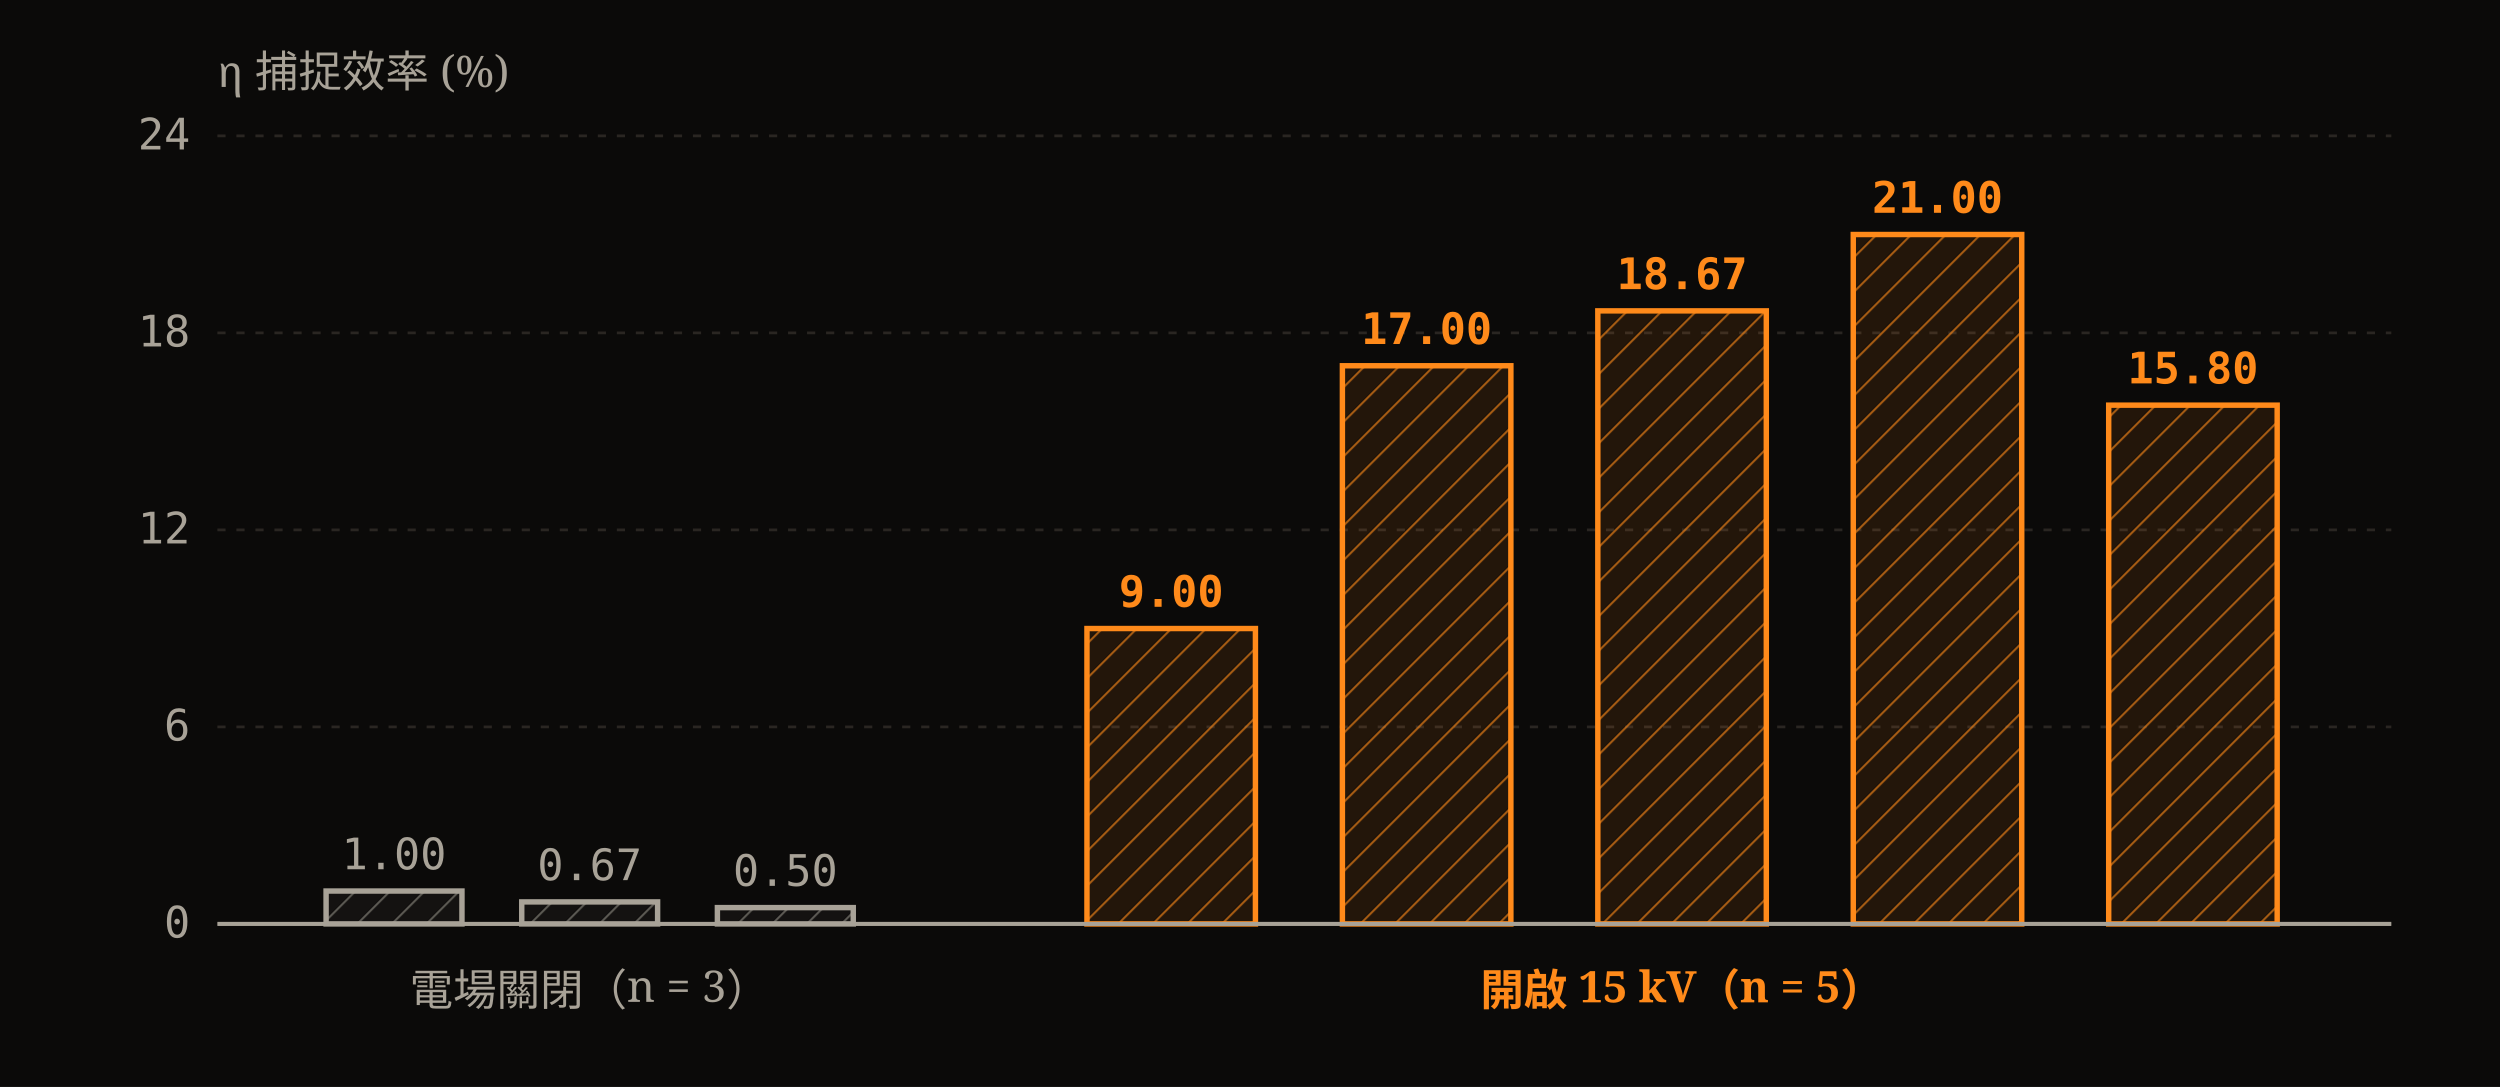
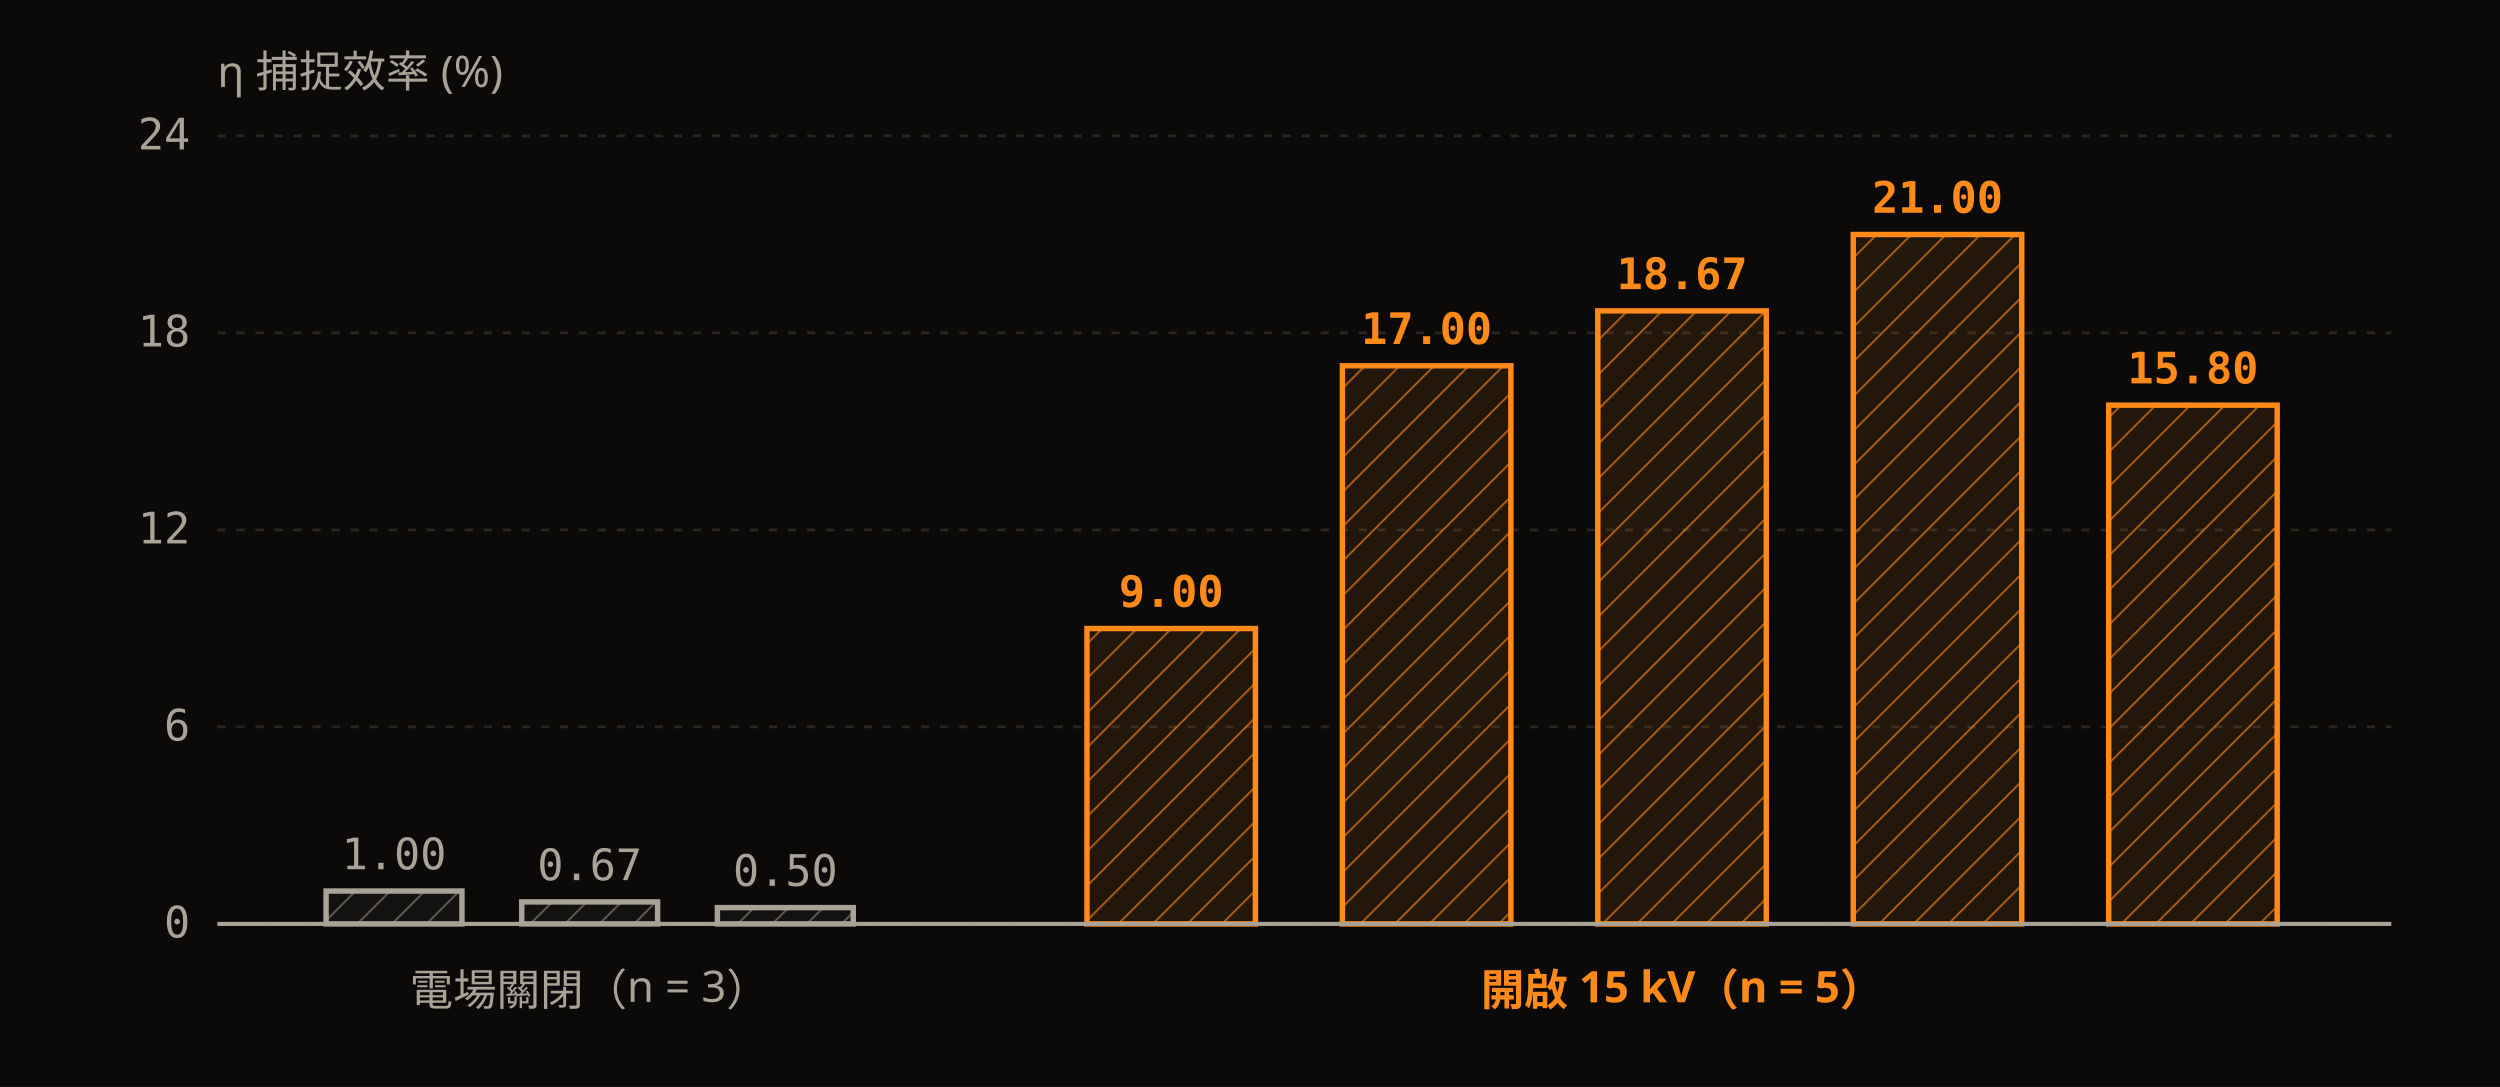
- <svg xmlns="http://www.w3.org/2000/svg" viewBox="0 0 920 400" width="920" height="400" font-family="'Noto Serif TC','Songti TC','PMingLiU',serif">
+ <svg xmlns="http://www.w3.org/2000/svg" viewBox="0 0 920 400" width="920" height="400" font-family="'Noto Sans TC','PingFang TC','Microsoft JhengHei',sans-serif">
  <style>text{fill:#f2efe8;font-size:16px}.m{fill:#a8a297}.f{fill:#77726a}.a{fill:#ff8a1a}.a2{fill:#ffb35c}.e{fill:#7fd6a4}.b{fill:#8fb8e8}.d{fill:#ff5a2e}.k{fill:#111}.mono{font-family:'JetBrains Mono',Consolas,monospace}.c{text-anchor:middle}.r{text-anchor:end}.bold{font-weight:700}</style>
  <defs>
    <pattern id="hA" width="9" height="9" patternUnits="userSpaceOnUse" patternTransform="rotate(45)">
      <rect width="9" height="9" fill="#ff8a1a" fill-opacity="0.1" />
      <line x1="0" y1="0" x2="0" y2="9" stroke="#ff8a1a" stroke-width="1.6" stroke-opacity="0.55" />
    </pattern>
    <pattern id="hG" width="9" height="9" patternUnits="userSpaceOnUse" patternTransform="rotate(45)">
      <rect width="9" height="9" fill="#a8a297" fill-opacity="0.06" />
      <line x1="0" y1="0" x2="0" y2="9" stroke="#a8a297" stroke-width="1.6" stroke-opacity="0.45" />
    </pattern>
    <pattern id="hE" width="9" height="9" patternUnits="userSpaceOnUse" patternTransform="rotate(45)">
      <rect width="9" height="9" fill="#7fd6a4" fill-opacity="0.08" />
      <line x1="0" y1="0" x2="0" y2="9" stroke="#7fd6a4" stroke-width="1.6" stroke-opacity="0.5" />
    </pattern>
    <marker id="mA" viewBox="0 0 10 10" refX="9" refY="5" markerWidth="7" markerHeight="7" orient="auto-start-reverse">
      <path d="M0,0L10,5L0,10z" fill="#ff8a1a" />
    </marker>
    <marker id="mM" viewBox="0 0 10 10" refX="9" refY="5" markerWidth="7" markerHeight="7" orient="auto-start-reverse">
      <path d="M0,0L10,5L0,10z" fill="#a8a297" />
    </marker>
    <marker id="mE" viewBox="0 0 10 10" refX="9" refY="5" markerWidth="7" markerHeight="7" orient="auto-start-reverse">
      <path d="M0,0L10,5L0,10z" fill="#7fd6a4" />
    </marker>
    <marker id="mF" viewBox="0 0 10 10" refX="9" refY="5" markerWidth="7" markerHeight="7" orient="auto-start-reverse">
      <path d="M0,0L10,5L0,10z" fill="#77726a" />
    </marker>
    <marker id="mB" viewBox="0 0 10 10" refX="9" refY="5" markerWidth="7" markerHeight="7" orient="auto-start-reverse">
      <path d="M0,0L10,5L0,10z" fill="#8fb8e8" />
    </marker>
    <marker id="mT" viewBox="0 0 10 10" refX="9" refY="5" markerWidth="7" markerHeight="7" orient="auto-start-reverse">
      <path d="M0,0L10,5L0,10z" fill="#f2efe8" />
    </marker>
  </defs>
  <rect width="920" height="400" fill="#0b0a09" />
  <line x1="80" y1="340" x2="880" y2="340" stroke="#2a2622" stroke-width="1" stroke-dasharray="3 4" />
  <text x="70" y="345" class="m r mono" font-size="12">0</text>
  <line x1="80" y1="267.5" x2="880" y2="267.5" stroke="#2a2622" stroke-width="1" stroke-dasharray="3 4" />
  <text x="70" y="272.5" class="m r mono" font-size="12">6</text>
  <line x1="80" y1="195" x2="880" y2="195" stroke="#2a2622" stroke-width="1" stroke-dasharray="3 4" />
  <text x="70" y="200" class="m r mono" font-size="12">12</text>
  <line x1="80" y1="122.5" x2="880" y2="122.5" stroke="#2a2622" stroke-width="1" stroke-dasharray="3 4" />
  <text x="70" y="127.5" class="m r mono" font-size="12">18</text>
  <line x1="80" y1="50" x2="880" y2="50" stroke="#2a2622" stroke-width="1" stroke-dasharray="3 4" />
  <text x="70" y="55" class="m r mono" font-size="12">24</text>
  <rect x="120" y="327.9" width="50" height="12.1" rx="0" fill="url(#hG)" stroke="#a8a297" stroke-width="2" />
  <text x="145" y="319.9" class="c m mono" font-size="13">1.00</text>
  <rect x="192" y="331.9" width="50" height="8.1" rx="0" fill="url(#hG)" stroke="#a8a297" stroke-width="2" />
  <text x="217" y="323.9" class="c m mono" font-size="13">0.67</text>
  <rect x="264" y="334" width="50" height="6" rx="0" fill="url(#hG)" stroke="#a8a297" stroke-width="2" />
  <text x="289" y="326" class="c m mono" font-size="13">0.50</text>
  <rect x="400" y="231.3" width="62" height="108.7" rx="0" fill="url(#hA)" stroke="#ff8a1a" stroke-width="2" />
  <text x="431" y="223.3" class="c a mono bold" font-size="13">9.00</text>
  <rect x="494" y="134.6" width="62" height="205.4" rx="0" fill="url(#hA)" stroke="#ff8a1a" stroke-width="2" />
  <text x="525" y="126.6" class="c a mono bold" font-size="13">17.00</text>
  <rect x="588" y="114.4" width="62" height="225.6" rx="0" fill="url(#hA)" stroke="#ff8a1a" stroke-width="2" />
  <text x="619" y="106.4" class="c a mono bold" font-size="13">18.67</text>
  <rect x="682" y="86.3" width="62" height="253.7" rx="0" fill="url(#hA)" stroke="#ff8a1a" stroke-width="2" />
  <text x="713" y="78.3" class="c a mono bold" font-size="13">21.00</text>
  <rect x="776" y="149.1" width="62" height="190.9" rx="0" fill="url(#hA)" stroke="#ff8a1a" stroke-width="2" />
  <text x="807" y="141.1" class="c a mono bold" font-size="13">15.80</text>
  <line x1="80" y1="340" x2="880" y2="340" stroke="#a8a297" stroke-width="1.5" />
  <text x="217" y="370" class="c m" font-size="15">電場關閉（n = 3）</text>
  <text x="619" y="370" class="c a bold" font-size="15">開啟 15 kV（n = 5）</text>
  <text x="80" y="32" class="m" font-size="13">η 捕捉效率 (%)</text>
</svg>
